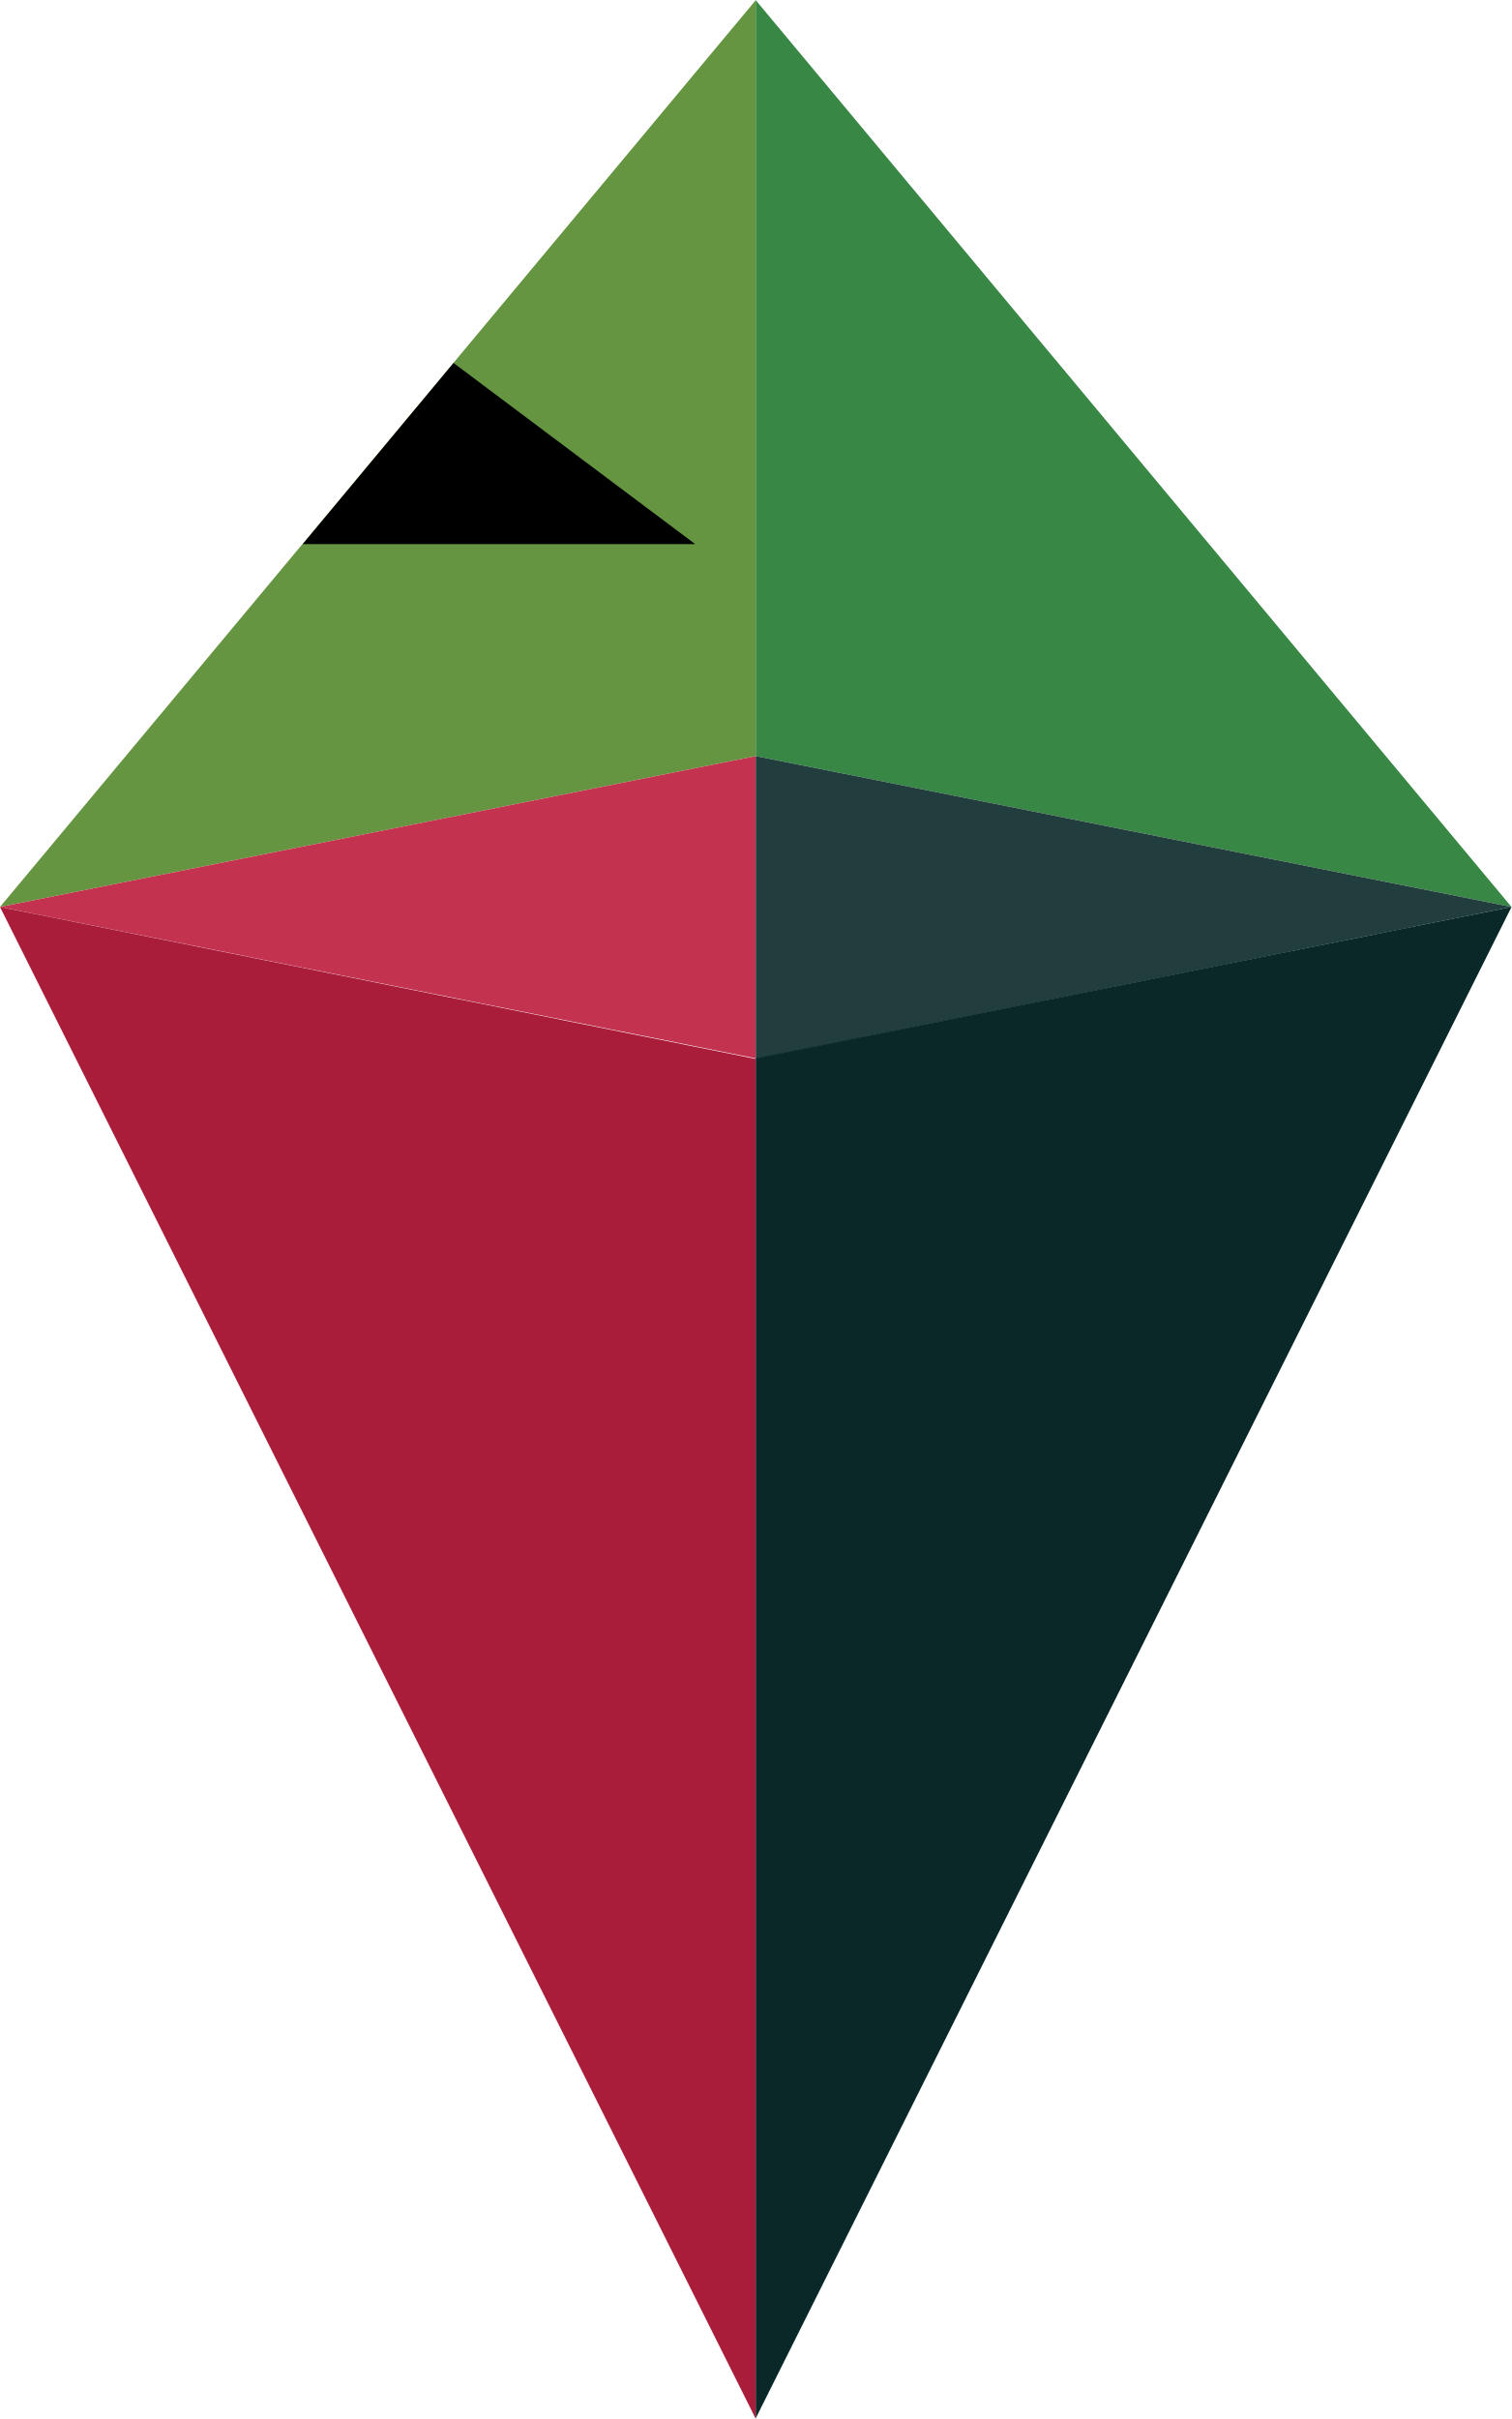
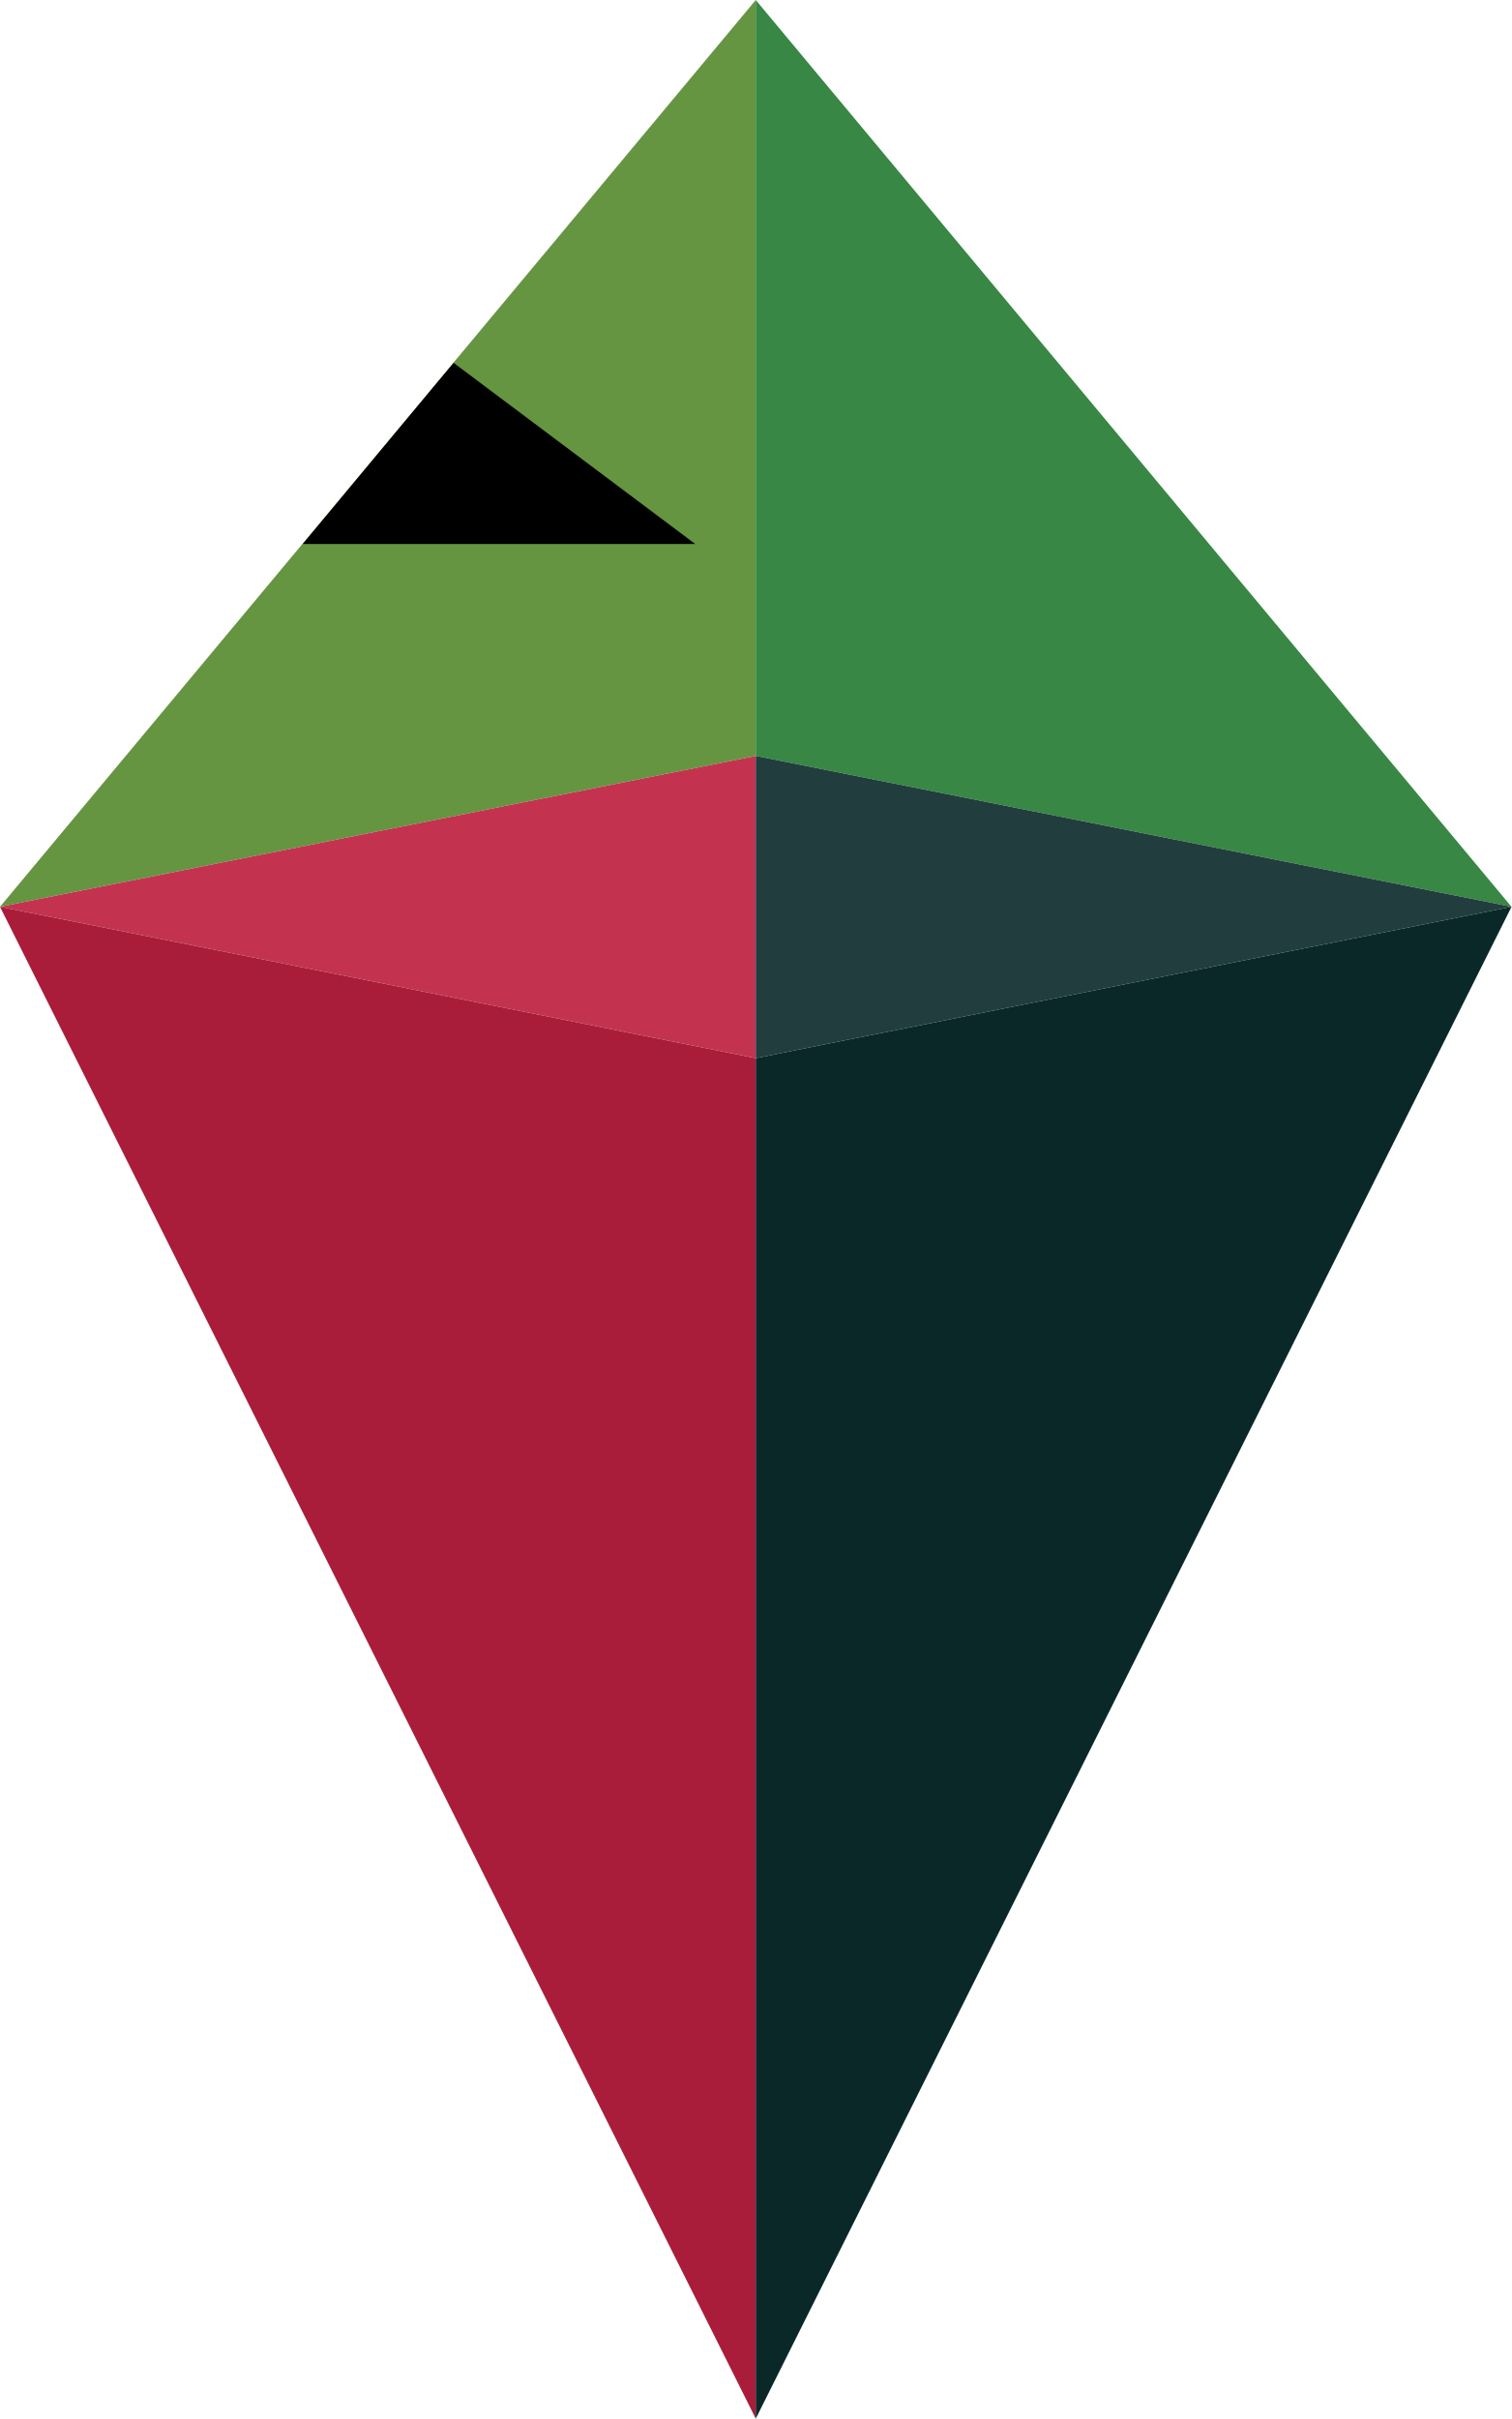
- <svg xmlns="http://www.w3.org/2000/svg" width="10000" height="16000" viewBox="0 0 2.646 4.233">
-   <path d="M1.323 0L0 1.587l1.323-.264V0" fill="#659540" />
-   <path d="M1.323 0v1.323l1.323.264L1.323 0" fill="#388744" />
-   <path d="M1.323 1.323L0 1.587l1.323.265v-.53" fill="#c33350" />
-   <path d="M1.323 1.323v.53l1.323-.266-1.323-.264" fill="#213d3d" />
-   <path d="M0 1.587l1.323 2.646v-2.38z" fill="#a91d3a" />
-   <path d="M1.323 1.852v2.38l1.323-2.645-1.323.265" fill="#0a2828" />
-   <path d="M.794.635L.53.952h.687" />
+ <svg xmlns="http://www.w3.org/2000/svg" viewBox="0 0 10000 16000">
+   <path fill="#659540" d="M5000 0L0 5997.7 5000 5000V0" />
+   <path fill="#388744" d="M5000 0v5000l5000 997.7L5000 0" />
+   <path fill="#C33350" d="M5000 5000L0 5997.7l5000 1001.5v-2003" />
+   <path fill="#213D3D" d="M5000 5000v1999.2l5000-1001.5L5000 5000" />
+   <path fill="#A91D3A" d="M0 5997.7l5000 10000V6999.2L0 5997.7z" />
+   <path fill="#0A2828" d="M5000 6999.2v8998.5l5000-10000-5000 1001.5" />
+   <path d="M3000.9 2400l-997.8 1198.1h2596.5" />
</svg>
